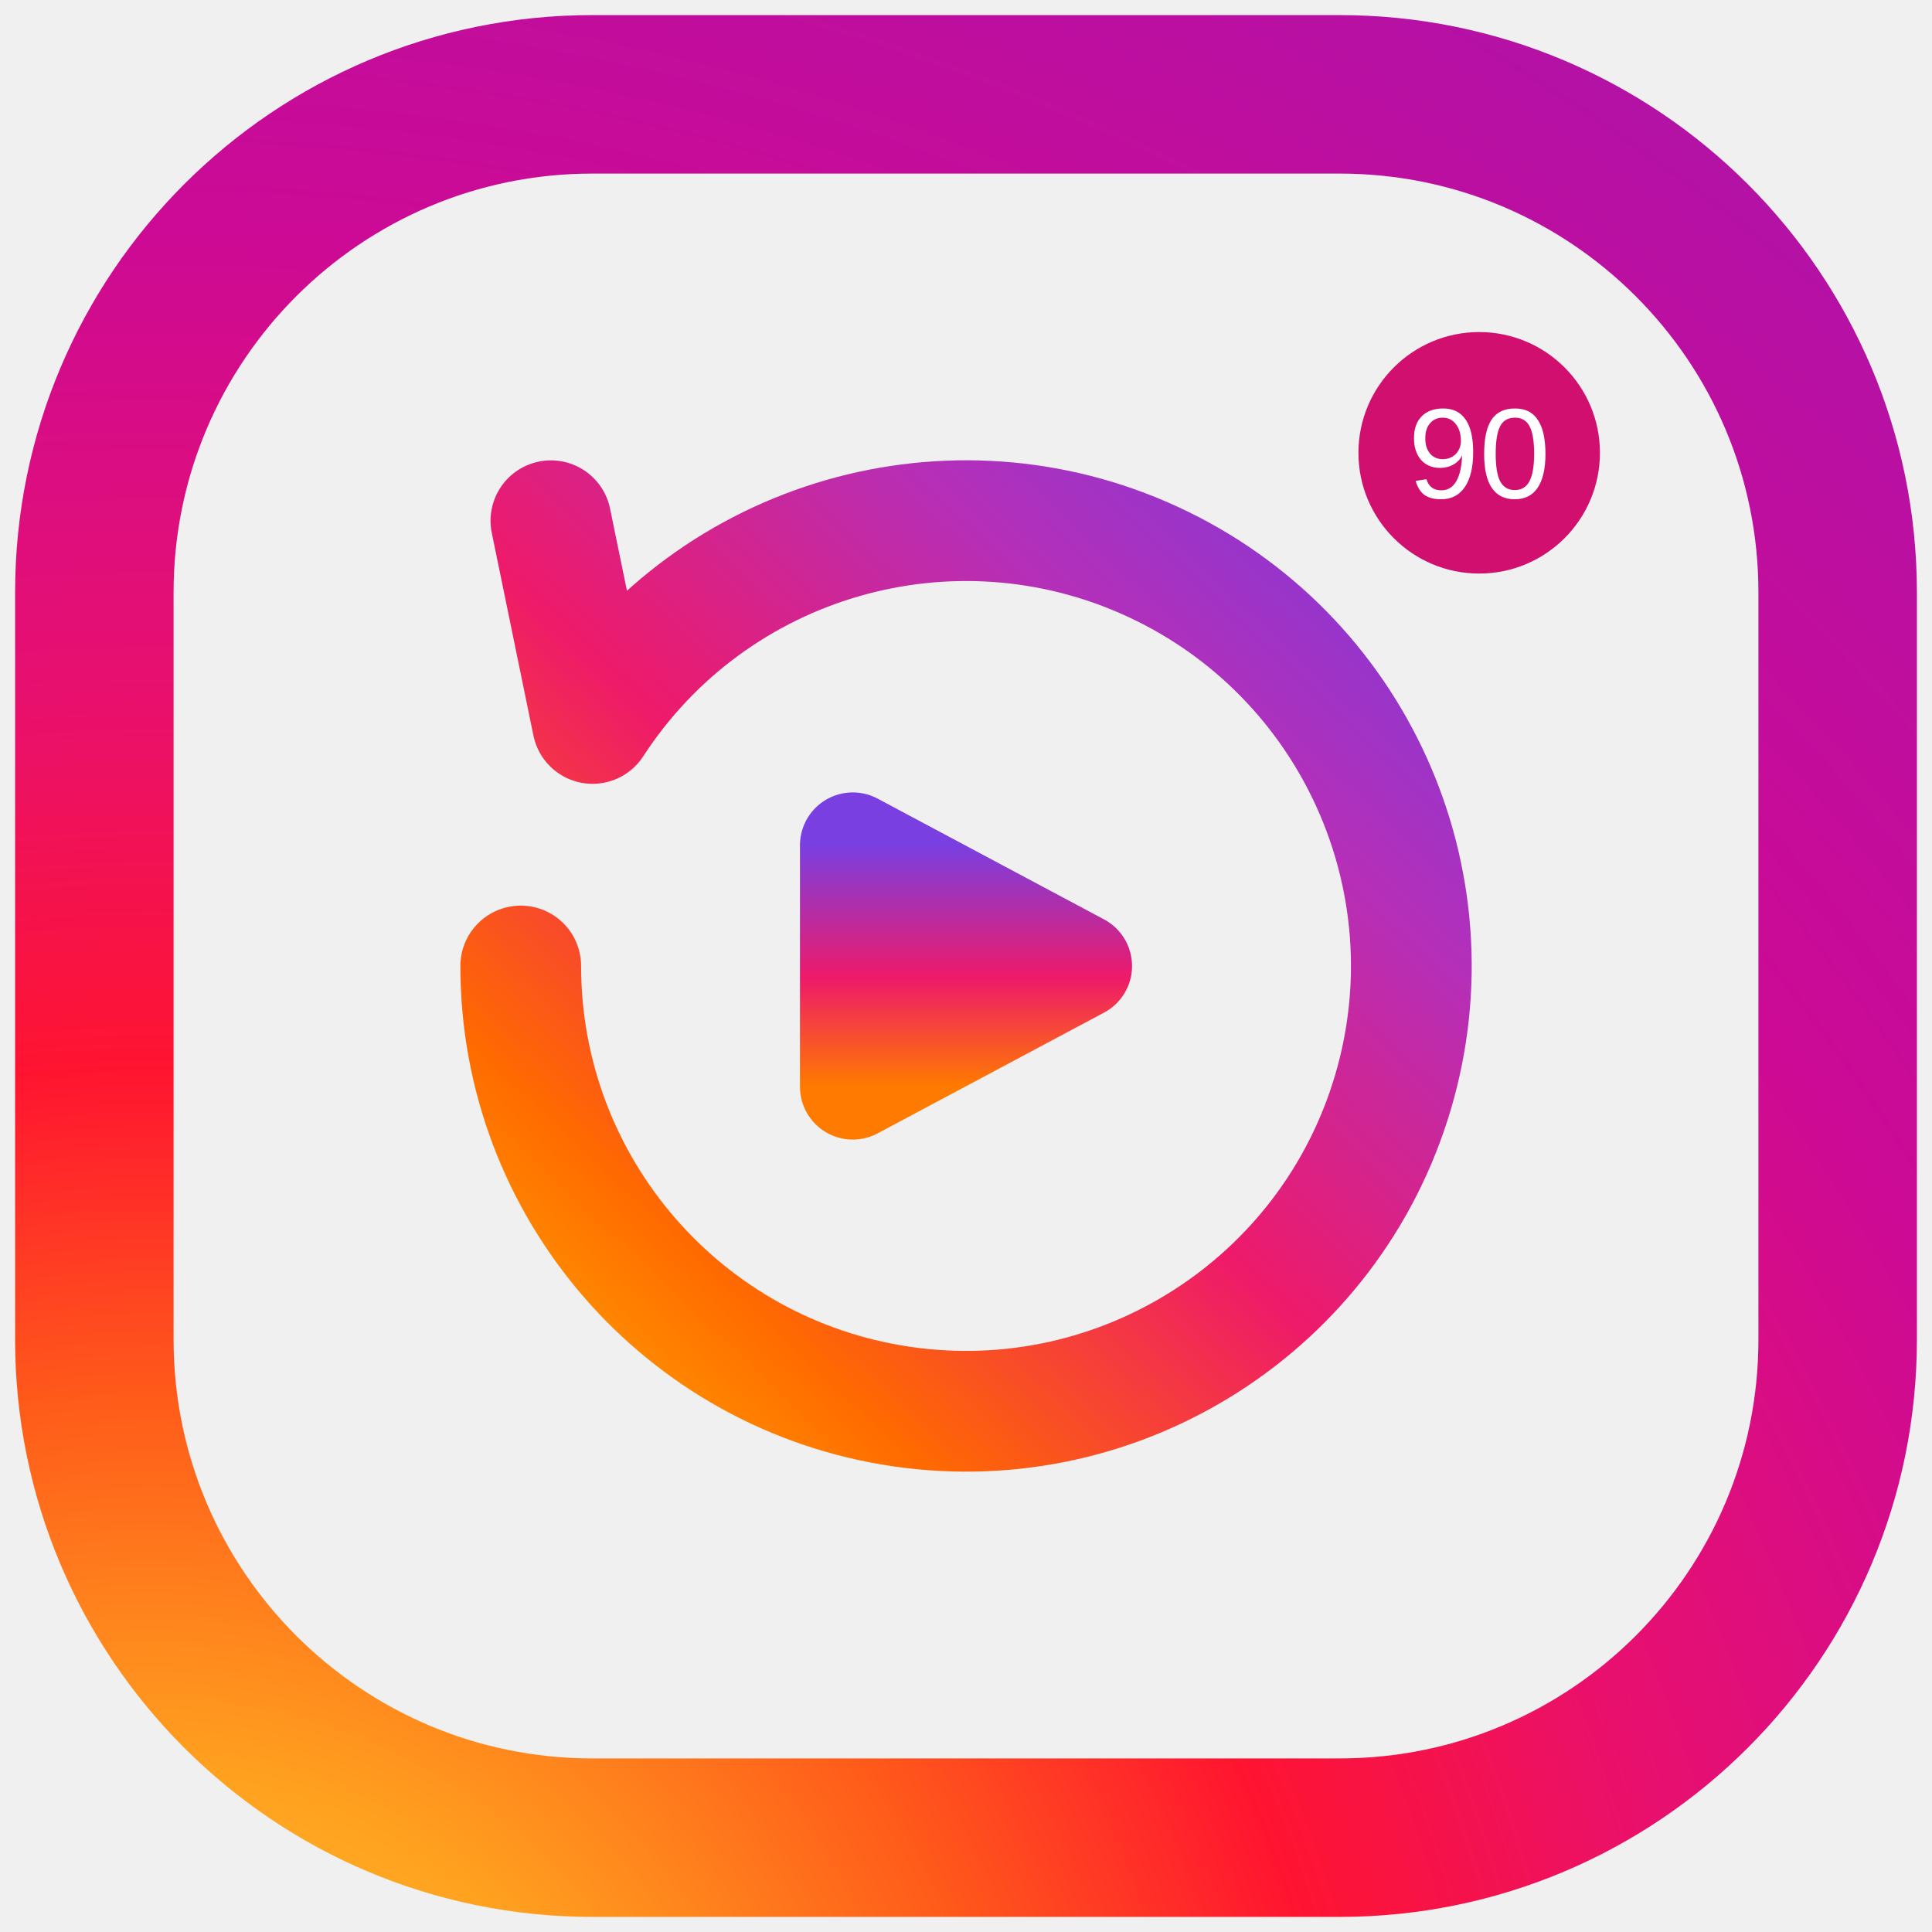
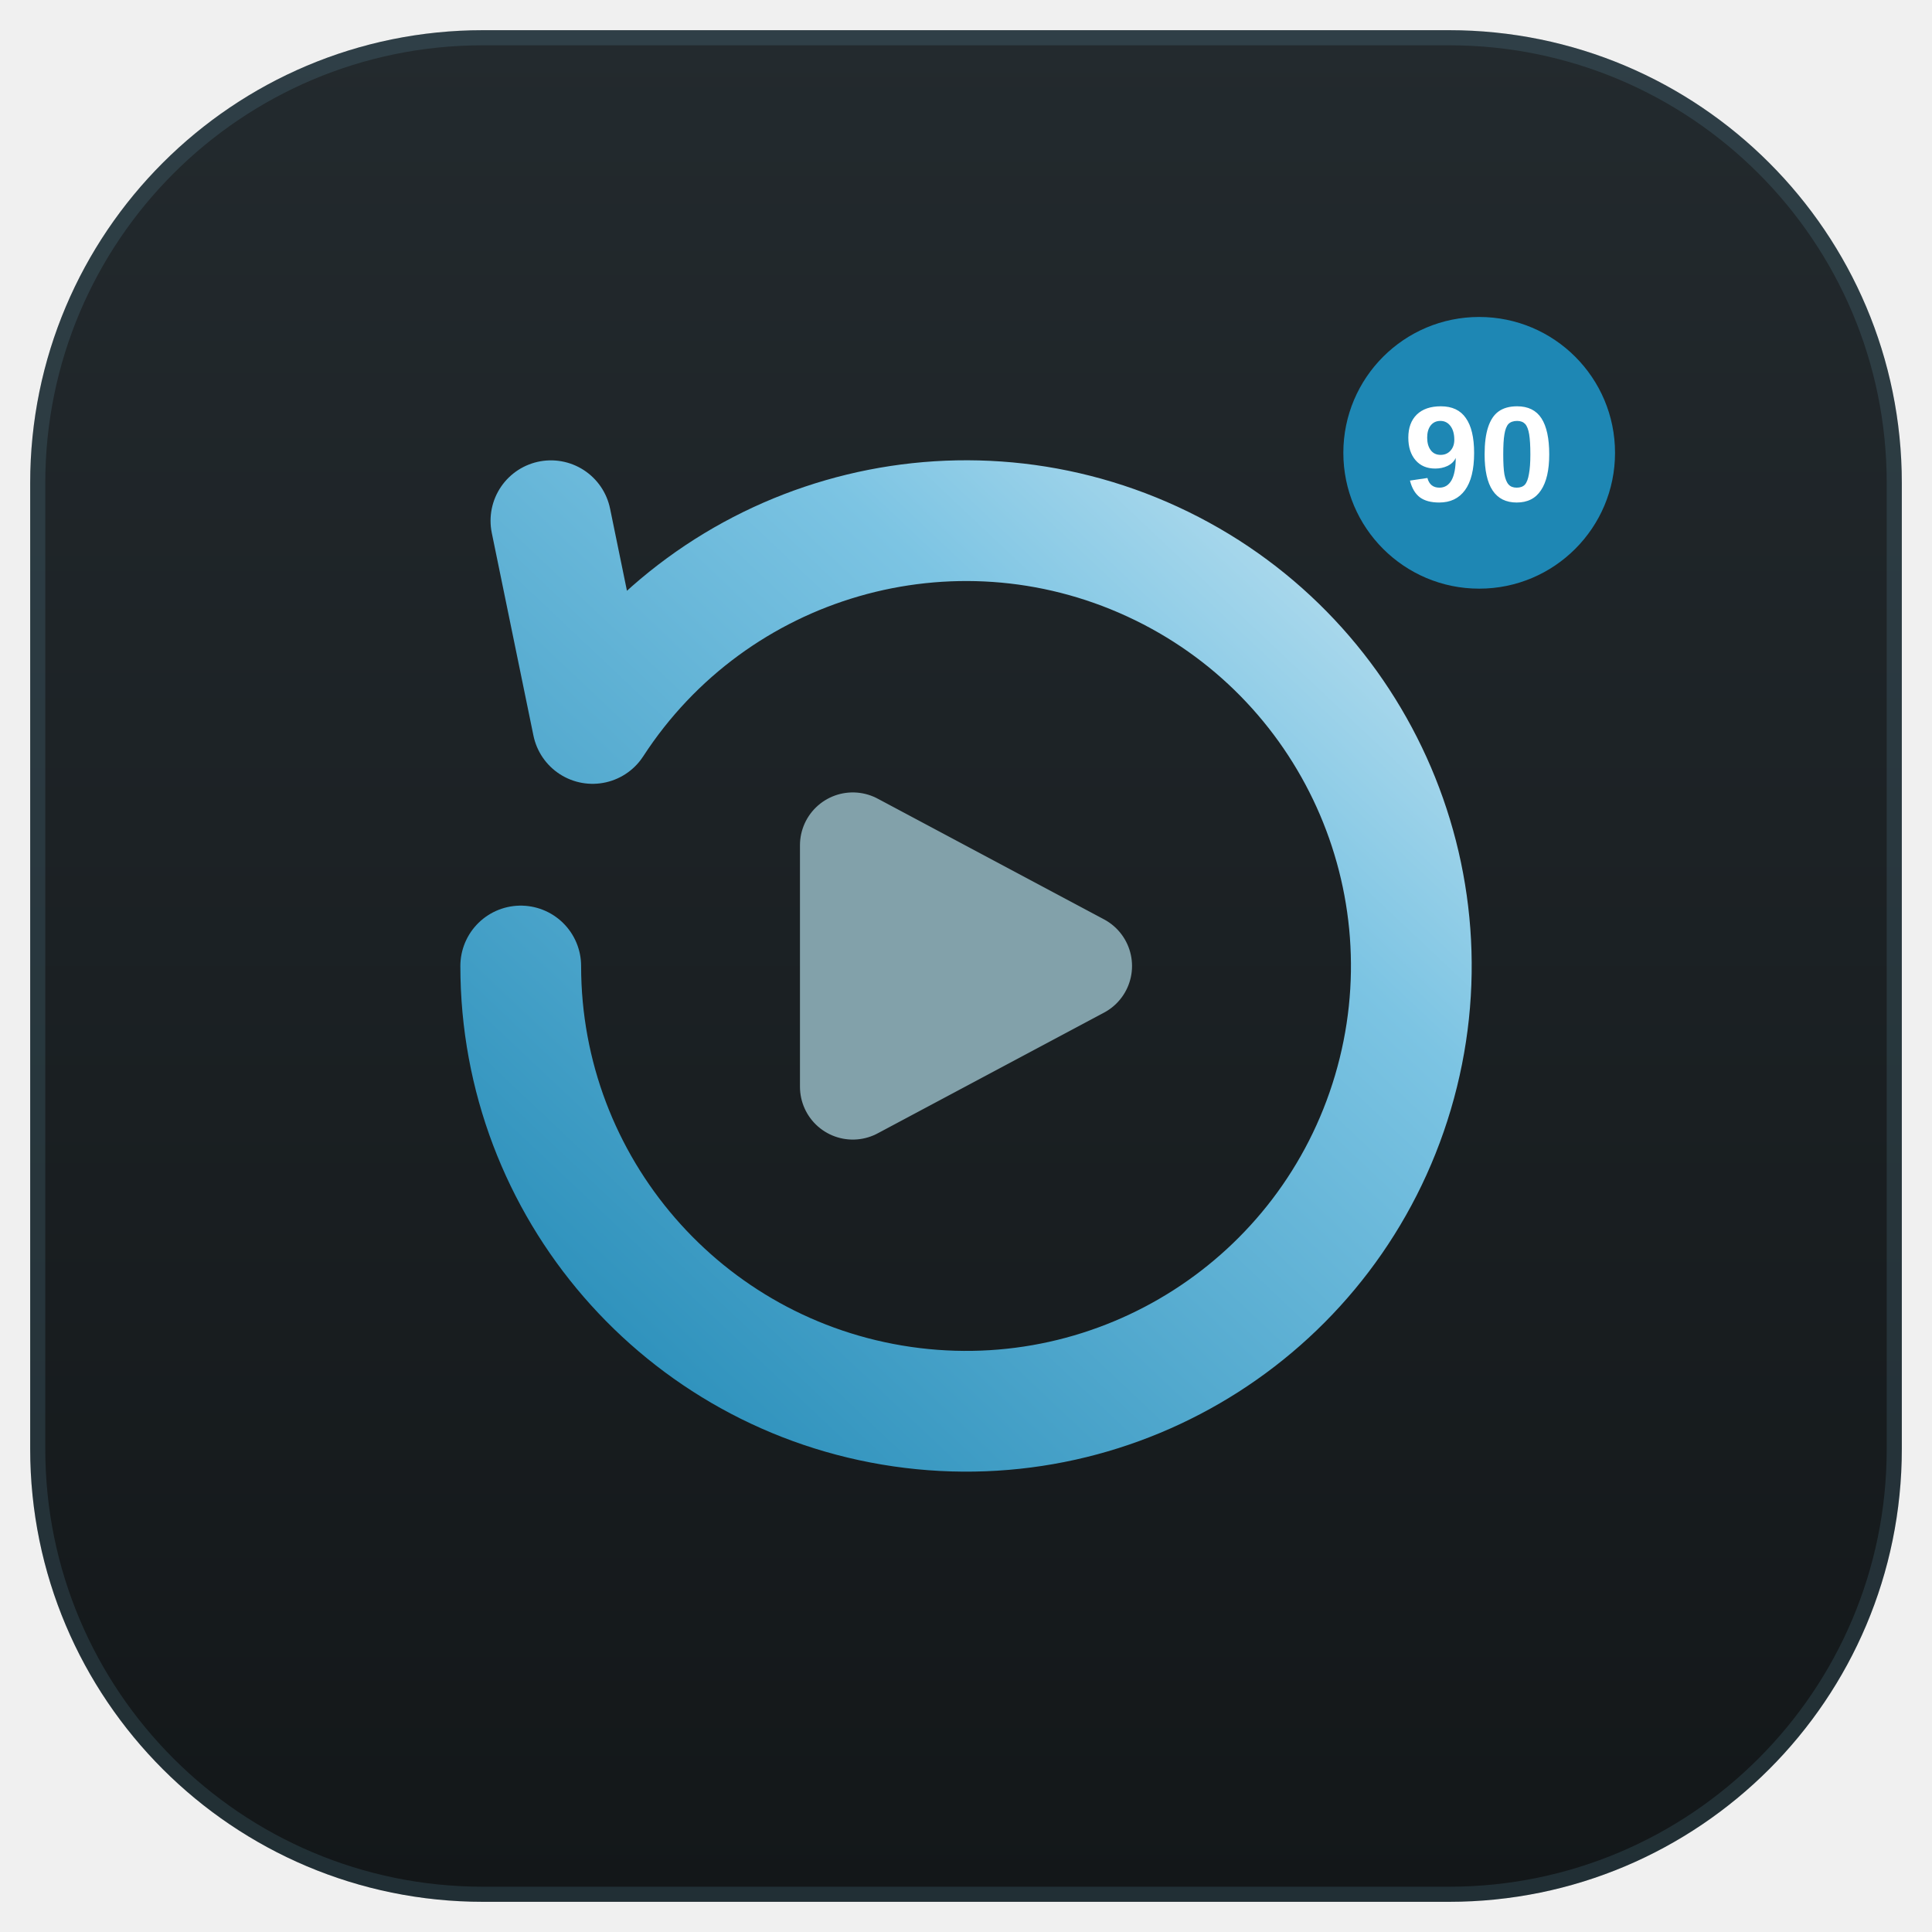
<svg xmlns="http://www.w3.org/2000/svg" viewBox="0 0 128 128" width="128" height="128">
  <defs>
-     <radialGradient id="frame" gradientUnits="userSpaceOnUse" cx="10" cy="150" r="180">
-       <stop offset="0" stop-color="#ffd23a" />
-       <stop offset="0.18" stop-color="#ffa21f" />
-       <stop offset="0.32" stop-color="#ff5a1a" />
-       <stop offset="0.44" stop-color="#ff1430" />
-       <stop offset="0.58" stop-color="#e8106f" />
-       <stop offset="0.75" stop-color="#cc0a95" />
-       <stop offset="1" stop-color="#b012a8" />
-     </radialGradient>
+     <linearGradient id="bg" x1="0" y1="0" x2="0" y2="1">
+       <stop offset="0" stop-color="#232a2e" />
+       <stop offset="1" stop-color="#131719" />
+     </linearGradient>
    <linearGradient id="arc" gradientUnits="userSpaceOnUse" x1="100" y1="28" x2="34" y2="98">
-       <stop offset="0" stop-color="#6a3de8" />
-       <stop offset="0.3" stop-color="#b52fb8" />
-       <stop offset="0.55" stop-color="#ee1a6a" />
-       <stop offset="0.8" stop-color="#ff6a00" />
-       <stop offset="1" stop-color="#ffb300" />
-     </linearGradient>
-     <linearGradient id="play" x1="0" y1="0" x2="0" y2="1">
-       <stop offset="0" stop-color="#7a3fe0" />
-       <stop offset="0.55" stop-color="#ee1a6a" />
-       <stop offset="1" stop-color="#ff7a00" />
+       <stop offset="0" stop-color="#d6ecf5" />
+       <stop offset="0.35" stop-color="#7cc4e3" />
+       <stop offset="1" stop-color="#1e87b4" />
    </linearGradient>
  </defs>
-   <rect x="6.25" y="6.25" width="115.5" height="115.5" rx="33" fill="none" stroke="url(#frame)" stroke-width="10.5" />
+   <rect x="2" y="2" width="124" height="124" rx="30" fill="url(#bg)" />
+   <rect x="2.5" y="2.5" width="123" height="123" rx="29.5" fill="none" stroke="#7cc4e3" stroke-opacity="0.14" />
  <path d="M34.5 64A29.5 29.5 0 1 0 39.26 47.93L36.5 34.5" fill="none" stroke="url(#arc)" stroke-width="8" stroke-linecap="round" stroke-linejoin="round" />
-   <path d="M56.5 56L56.5 72L71.5 64Z" fill="url(#play)" stroke="url(#play)" stroke-width="7" stroke-linejoin="round" />
-   <circle cx="98" cy="30" r="8" fill="#d10f6f" />
-   <text x="98" y="33" fill="#fff" font-family="Arial, Helvetica, sans-serif" font-size="8.5" text-anchor="middle">90</text>
+   <path d="M56.5 56L56.5 72L71.5 64Z" fill="#82a1aa" stroke="#82a1aa" stroke-width="7" stroke-linejoin="round" />
+   <circle cx="98" cy="30" r="9" fill="#1e87b4" />
+   <text x="98" y="33.2" fill="#fff" font-family="Arial, Helvetica, sans-serif" font-size="9" font-weight="700" text-anchor="middle">90</text>
</svg>
